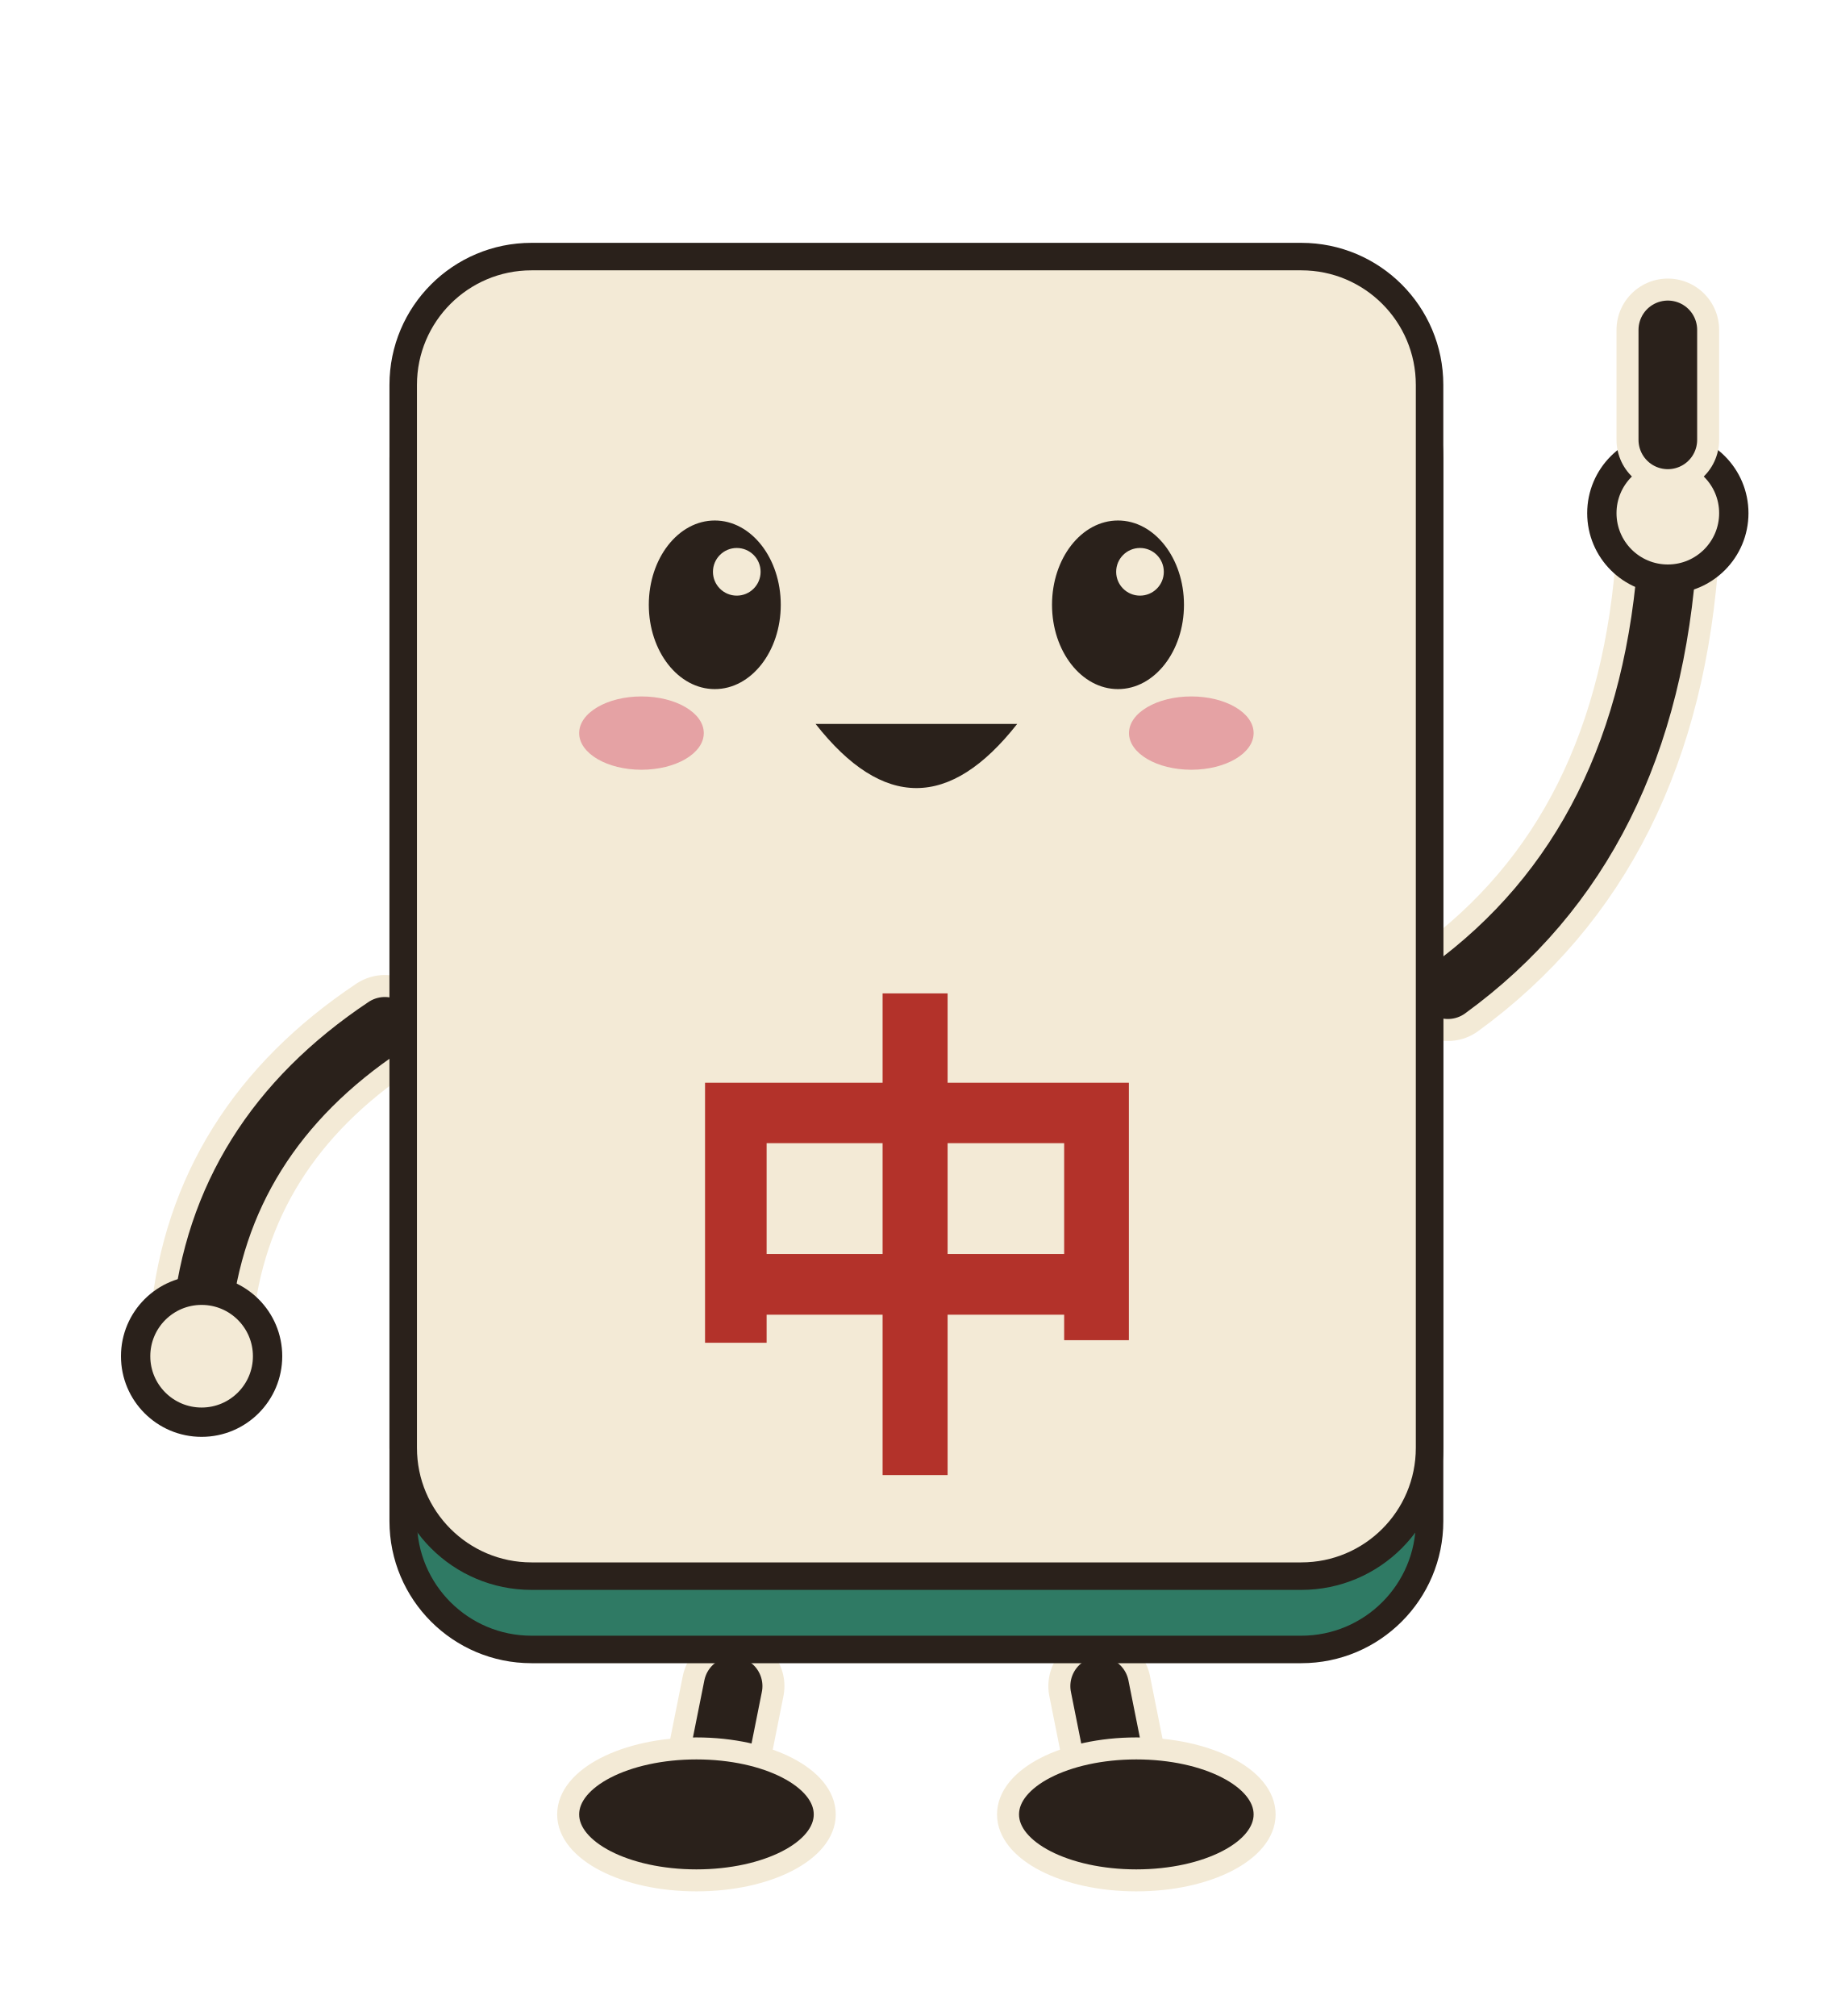
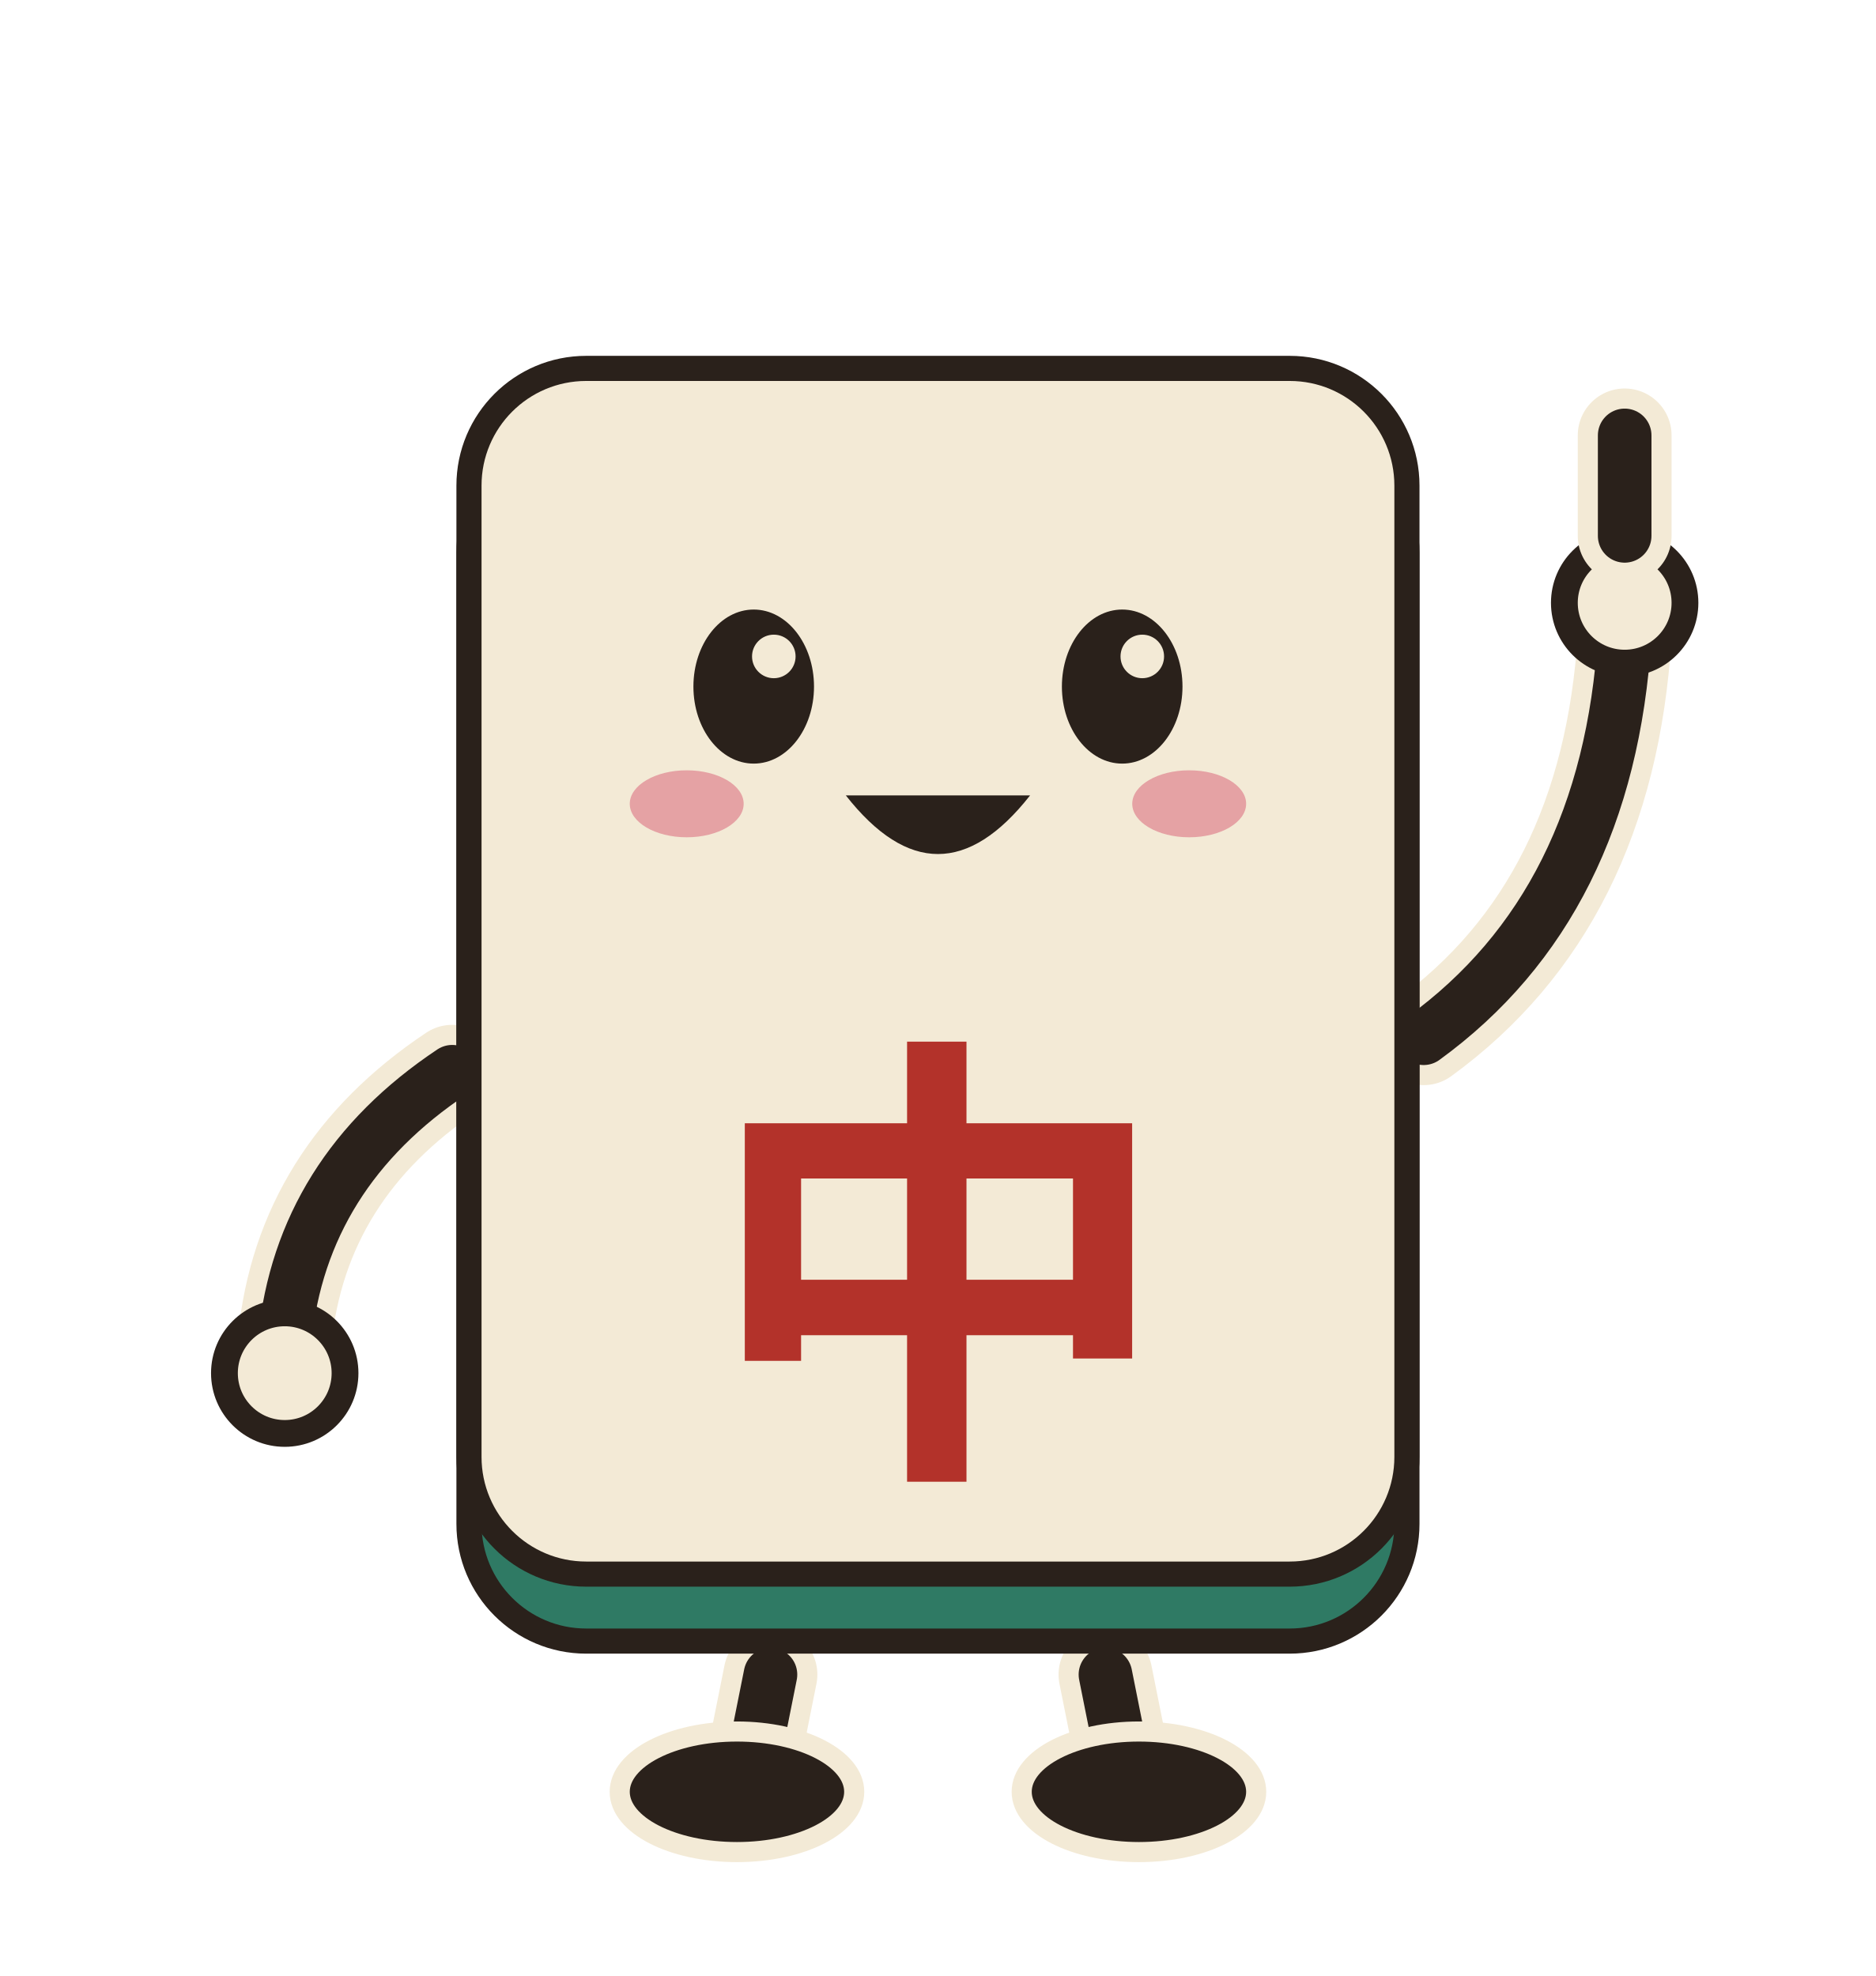
- <svg xmlns="http://www.w3.org/2000/svg" viewBox="0 0 100 110">
+ <svg xmlns="http://www.w3.org/2000/svg" viewBox="-6 -8 112 118">
  <path d="M40 92 L39 97 M60 92 L61 97" stroke="#f3ead6" stroke-width="5.6" fill="none" stroke-linecap="round" stroke-linejoin="round" />
  <path d="M40 92 L39 97 M60 92 L61 97" stroke="#2a211b" stroke-width="3.2" fill="none" stroke-linecap="round" stroke-linejoin="round" />
  <ellipse cx="38" cy="99" rx="7" ry="3.6" fill="#2a211b" stroke="#f3ead6" stroke-width="1.2" />
  <ellipse cx="62" cy="99" rx="7" ry="3.6" fill="#2a211b" stroke="#f3ead6" stroke-width="1.2" />
  <path d="M21 56 Q12 62 11 72" stroke="#f3ead6" stroke-width="5.6" fill="none" stroke-linecap="round" stroke-linejoin="round" />
  <path d="M21 56 Q12 62 11 72" stroke="#2a211b" stroke-width="3.2" fill="none" stroke-linecap="round" stroke-linejoin="round" />
  <path d="M79 54 Q90 46 91 30" stroke="#f3ead6" stroke-width="5.6" fill="none" stroke-linecap="round" stroke-linejoin="round" />
  <path d="M79 54 Q90 46 91 30" stroke="#2a211b" stroke-width="3.2" fill="none" stroke-linecap="round" stroke-linejoin="round" />
  <g transform="translate(20 12)">
    <rect x="2" y="6" width="56" height="72" rx="7" fill="#2f7a64" stroke="#2a211b" stroke-width="1.5" />
    <rect x="2" y="2" width="56" height="72" rx="7" fill="#f3ead6" stroke="#2a211b" stroke-width="1.5" />
    <ellipse cx="19" cy="21" rx="3.6" ry="4.6" fill="#2a211b" />
    <circle cx="20.2" cy="19.2" r="1.3" fill="#f3ead6" />
    <ellipse cx="41" cy="21" rx="3.6" ry="4.6" fill="#2a211b" />
    <circle cx="42.2" cy="19.2" r="1.3" fill="#f3ead6" />
    <ellipse cx="15" cy="28" rx="3.4" ry="2" fill="#d9667a" opacity="0.55" />
    <ellipse cx="45" cy="28" rx="3.4" ry="2" fill="#d9667a" opacity="0.55" />
    <path d="M24.5 27.5 q5.5 7 11 0 z" fill="#2a211b" />
    <text x="30" y="66" font-size="28" fill="#b3322a" text-anchor="middle" font-family="'Noto Serif SC','Songti SC','SimSun',serif" font-weight="900">中</text>
  </g>
  <circle cx="11" cy="74" r="3.6" fill="#f3ead6" stroke="#2a211b" stroke-width="1.6" />
  <circle cx="91" cy="28" r="3.6" fill="#f3ead6" stroke="#2a211b" stroke-width="1.6" />
  <path d="M91 24 L91 18" stroke="#f3ead6" stroke-width="5.6" fill="none" stroke-linecap="round" stroke-linejoin="round" />
  <path d="M91 24 L91 18" stroke="#2a211b" stroke-width="3.2" fill="none" stroke-linecap="round" stroke-linejoin="round" />
</svg>
